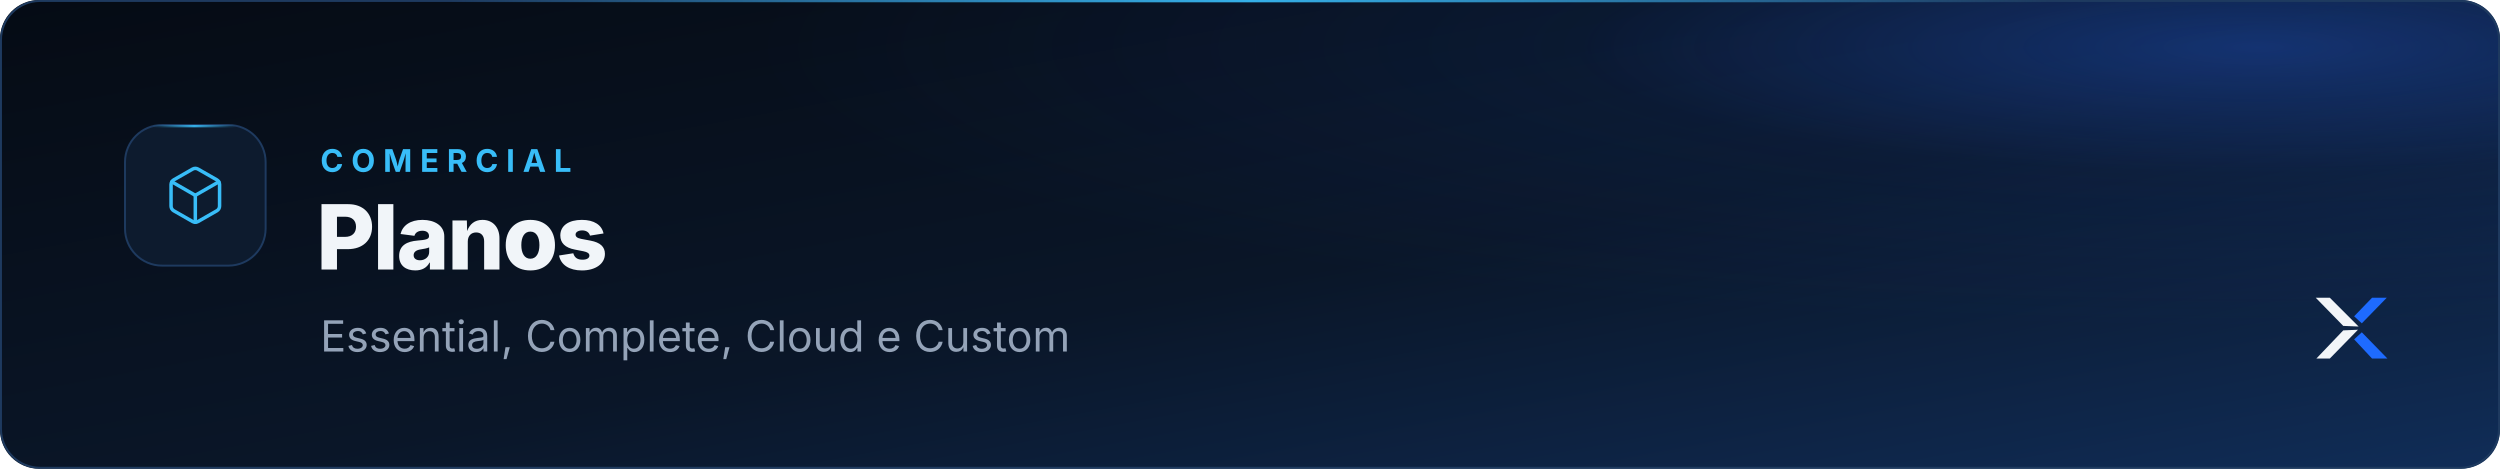
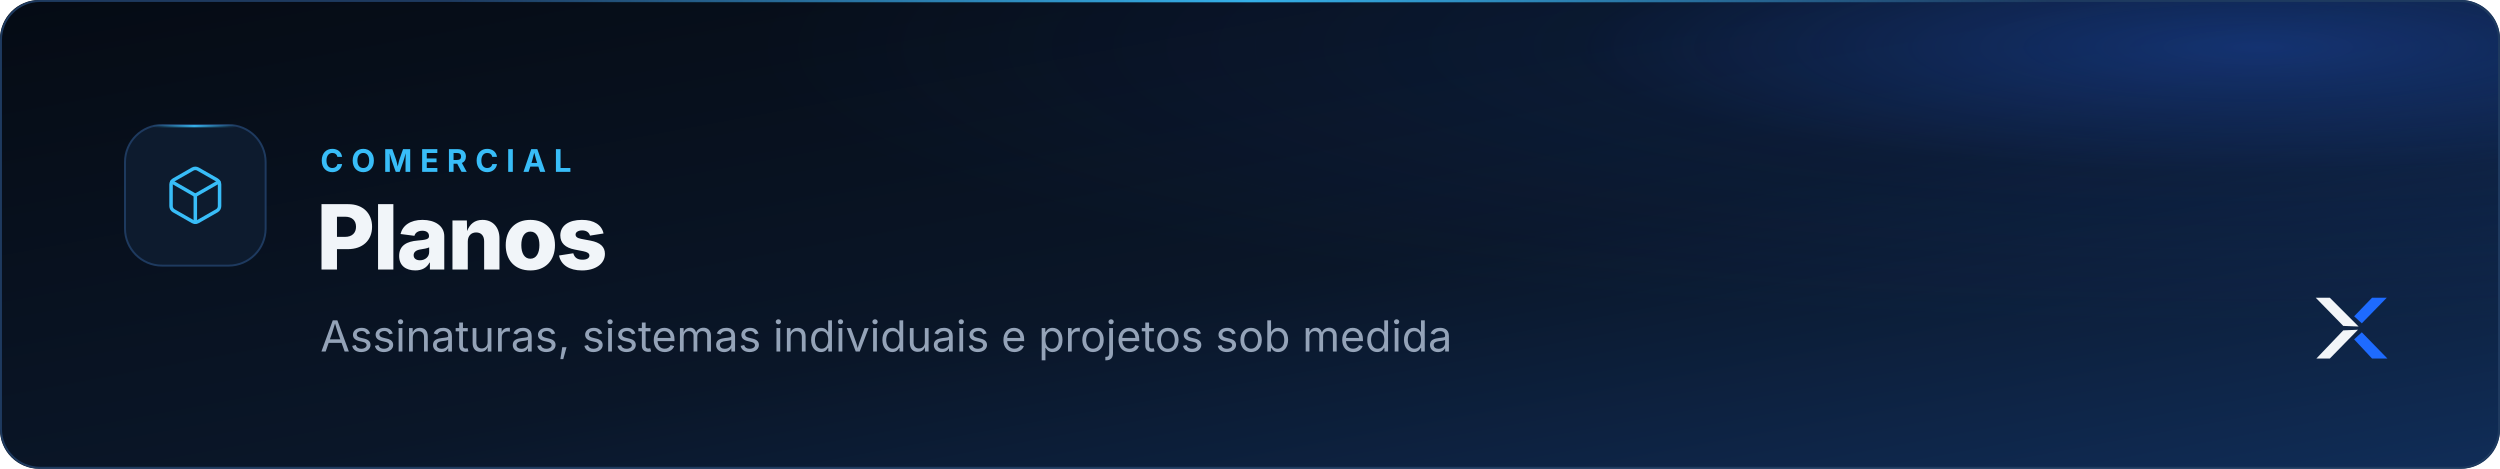
- <svg xmlns="http://www.w3.org/2000/svg" width="1280" height="240" viewBox="0 0 1280 240" role="img" aria-label="Planos — Essential, Complete, Cloud e Custom" font-family="'Segoe UI', 'Inter', 'Helvetica Neue', Arial, sans-serif">
+ <svg xmlns="http://www.w3.org/2000/svg" width="1280" height="240" viewBox="0 0 1280 240" role="img" aria-label="Planos — Assinaturas, sistemas individuais e projetos sob medida" font-family="'Segoe UI', 'Inter', 'Helvetica Neue', Arial, sans-serif">
  <defs>
    <linearGradient id="bgdplanos" x1="0" y1="0" x2="1" y2="1">
      <stop offset="0" stop-color="#050B14" />
      <stop offset=".55" stop-color="#0A1628" />
      <stop offset="1" stop-color="#102D58" />
    </linearGradient>
    <radialGradient id="glowdplanos" cx="0.9" cy="0.1" r=".6">
      <stop offset="0" stop-color="#2563EB" stop-opacity=".38" />
      <stop offset=".45" stop-color="#2563EB" stop-opacity=".08" />
      <stop offset="1" stop-color="#2563EB" stop-opacity="0" />
    </radialGradient>
    <linearGradient id="edgedplanos" x1="0" y1="0" x2="1" y2="0">
      <stop offset="0" stop-color="#38BDF8" stop-opacity="0" />
      <stop offset=".5" stop-color="#38BDF8" stop-opacity=".9" />
      <stop offset="1" stop-color="#38BDF8" stop-opacity="0" />
    </linearGradient>
    <clipPath id="clipdplanos">
      <rect width="1280" height="240" rx="20" />
    </clipPath>
  </defs>
  <g clip-path="url(#clipdplanos)">
    <rect width="1280" height="240" fill="url(#bgdplanos)" />
    <rect width="1280" height="240" fill="url(#glowdplanos)" />
  </g>
  <rect x=".5" y=".5" width="1279" height="239" rx="20" fill="none" stroke="#1E3A5F" />
  <rect x="230" y="0" width="819" height="1.2" fill="url(#edgedplanos)" />
  <rect x="64" y="64" width="72" height="72" rx="19" fill="#0D1B2E" stroke="#1E3A5F" />
  <rect x="78" y="64" width="43" height="1.2" fill="url(#edgedplanos)" />
  <g transform="translate(83.44 83.44) scale(1.38)" fill="none" stroke="#38BDF8" stroke-width="1.30" stroke-linecap="round" stroke-linejoin="round" color="#38BDF8">
    <path d="M21 8a2 2 0 0 0-1-1.73l-7-4a2 2 0 0 0-2 0l-7 4A2 2 0 0 0 3 8v8a2 2 0 0 0 1 1.73l7 4a2 2 0 0 0 2 0l7-4A2 2 0 0 0 21 16Z" />
    <path d="m3.3 7 8.7 5 8.7-5" />
    <path d="M12 22V12" />
  </g>
  <text x="164" y="88" fill="#38BDF8" font-size="16" font-weight="700" letter-spacing="4">COMERCIAL</text>
  <text x="162" y="138" fill="#F1F5F9" font-size="46" font-weight="800" letter-spacing="-1">Planos</text>
-   <text x="164" y="180" fill="#94A3B8" font-size="22">Essential, Complete, Cloud e Custom</text>
+   <text x="164" y="180" fill="#94A3B8" font-size="22">Assinaturas, sistemas individuais e projetos sob medida</text>
  <g transform="translate(1184 150.79) scale(0.3279)">
    <g fill="#F2F5F8">
      <path d="M 71,55 L 48,56 L 6,100 L 27,100 Z" />
      <path d="M 5,5 L 48,49 L 72,50 L 27,5 Z" />
    </g>
    <g fill="#1E6BFF">
      <path d="M 65,70 L 93,100 L 117,100 L 77,59 Z" />
      <path d="M 116,5 L 93,5 L 65,34 L 77,45 Z" />
    </g>
  </g>
</svg>
